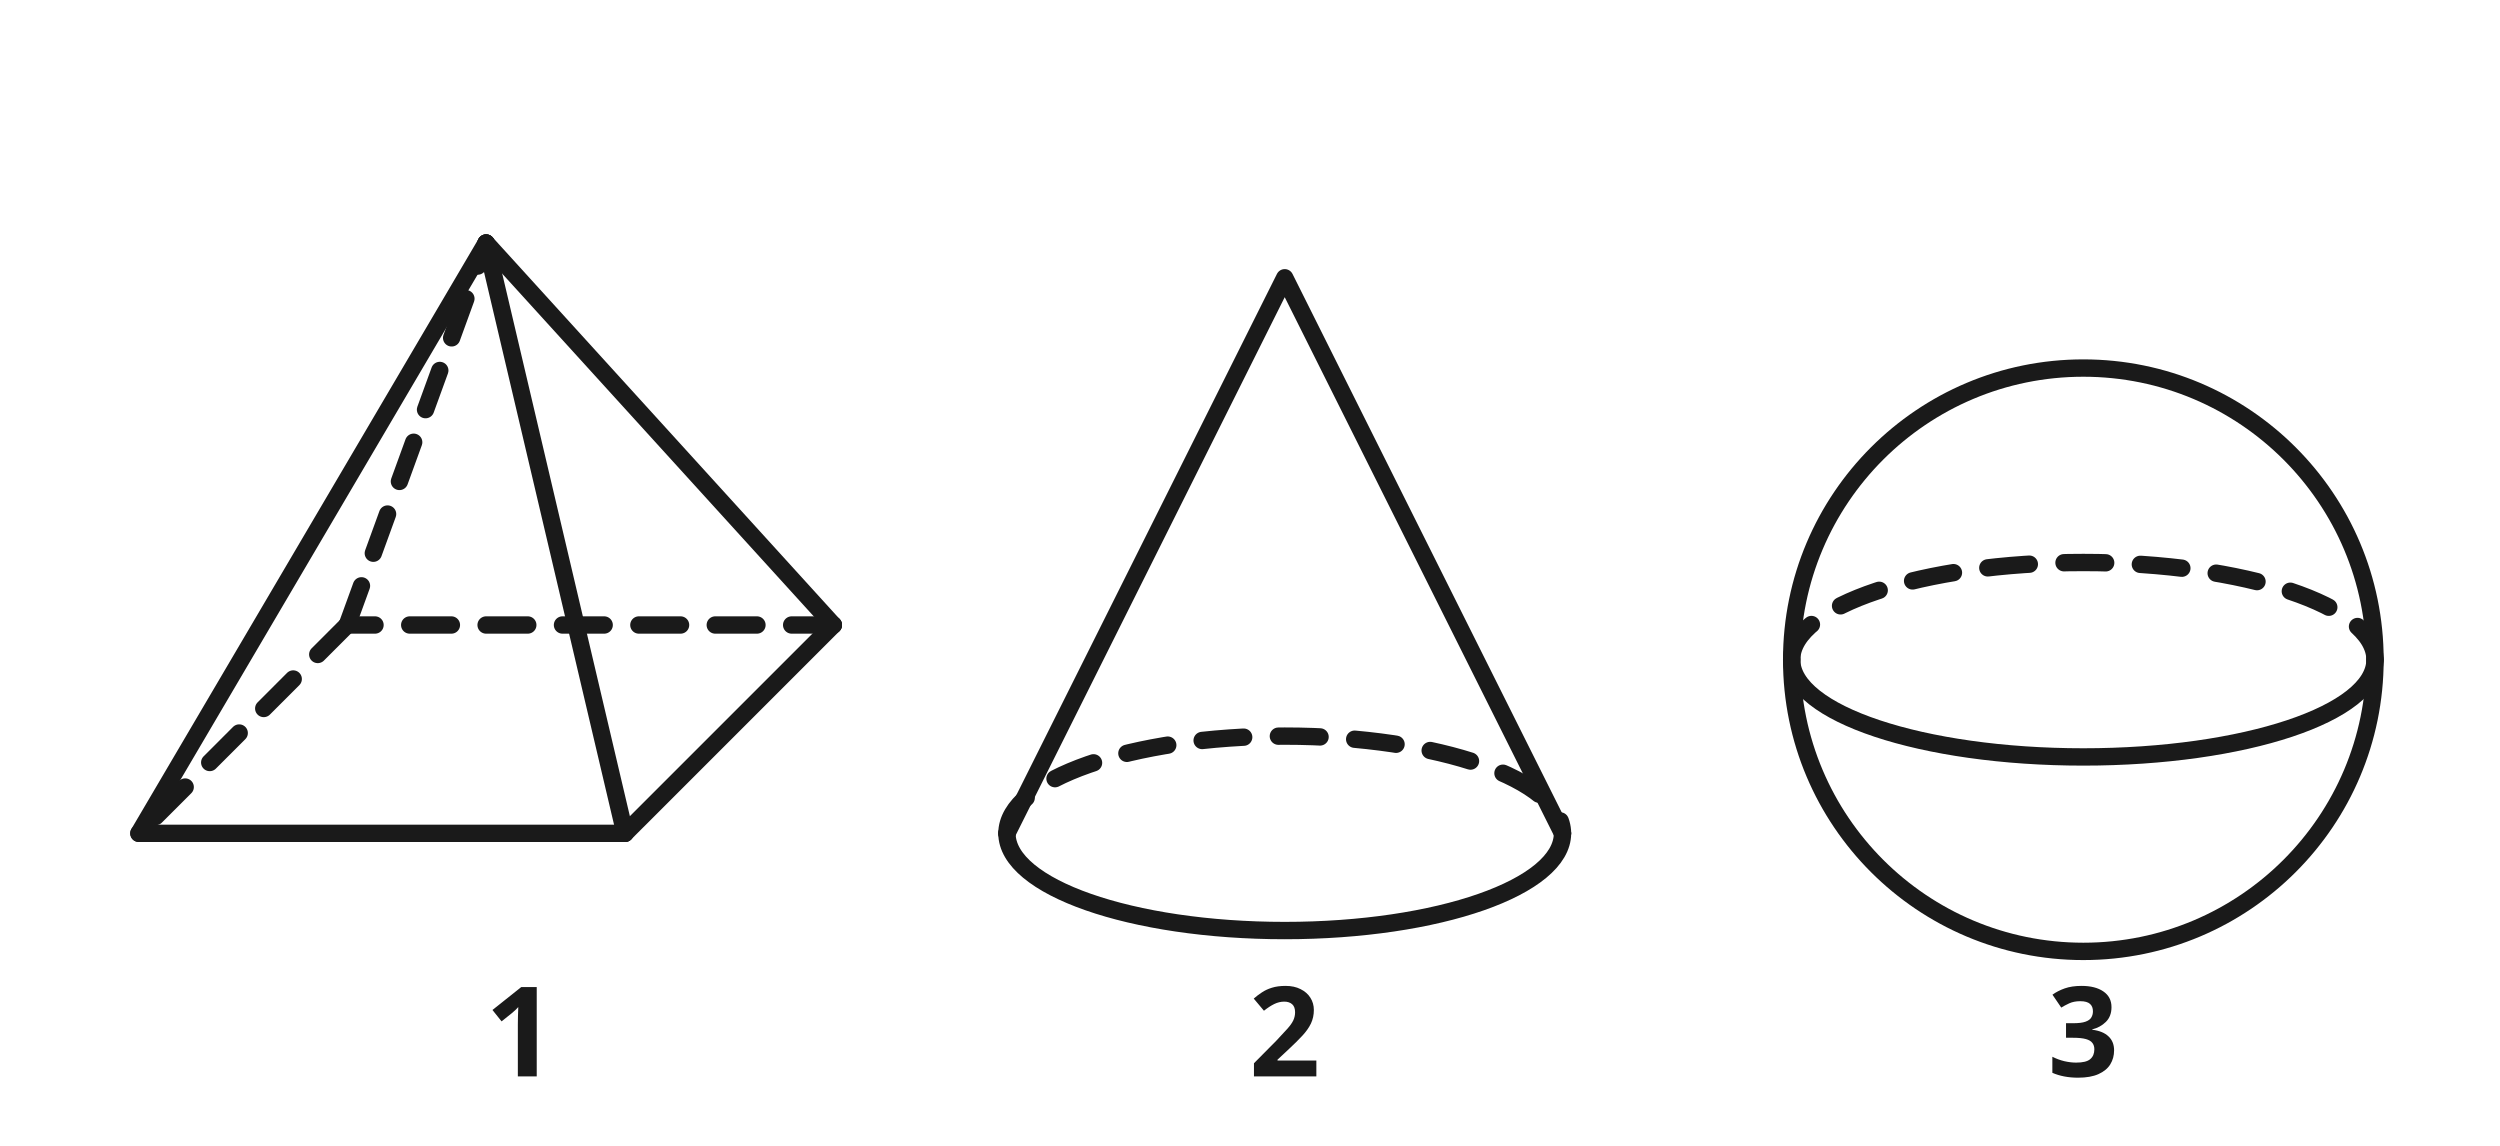
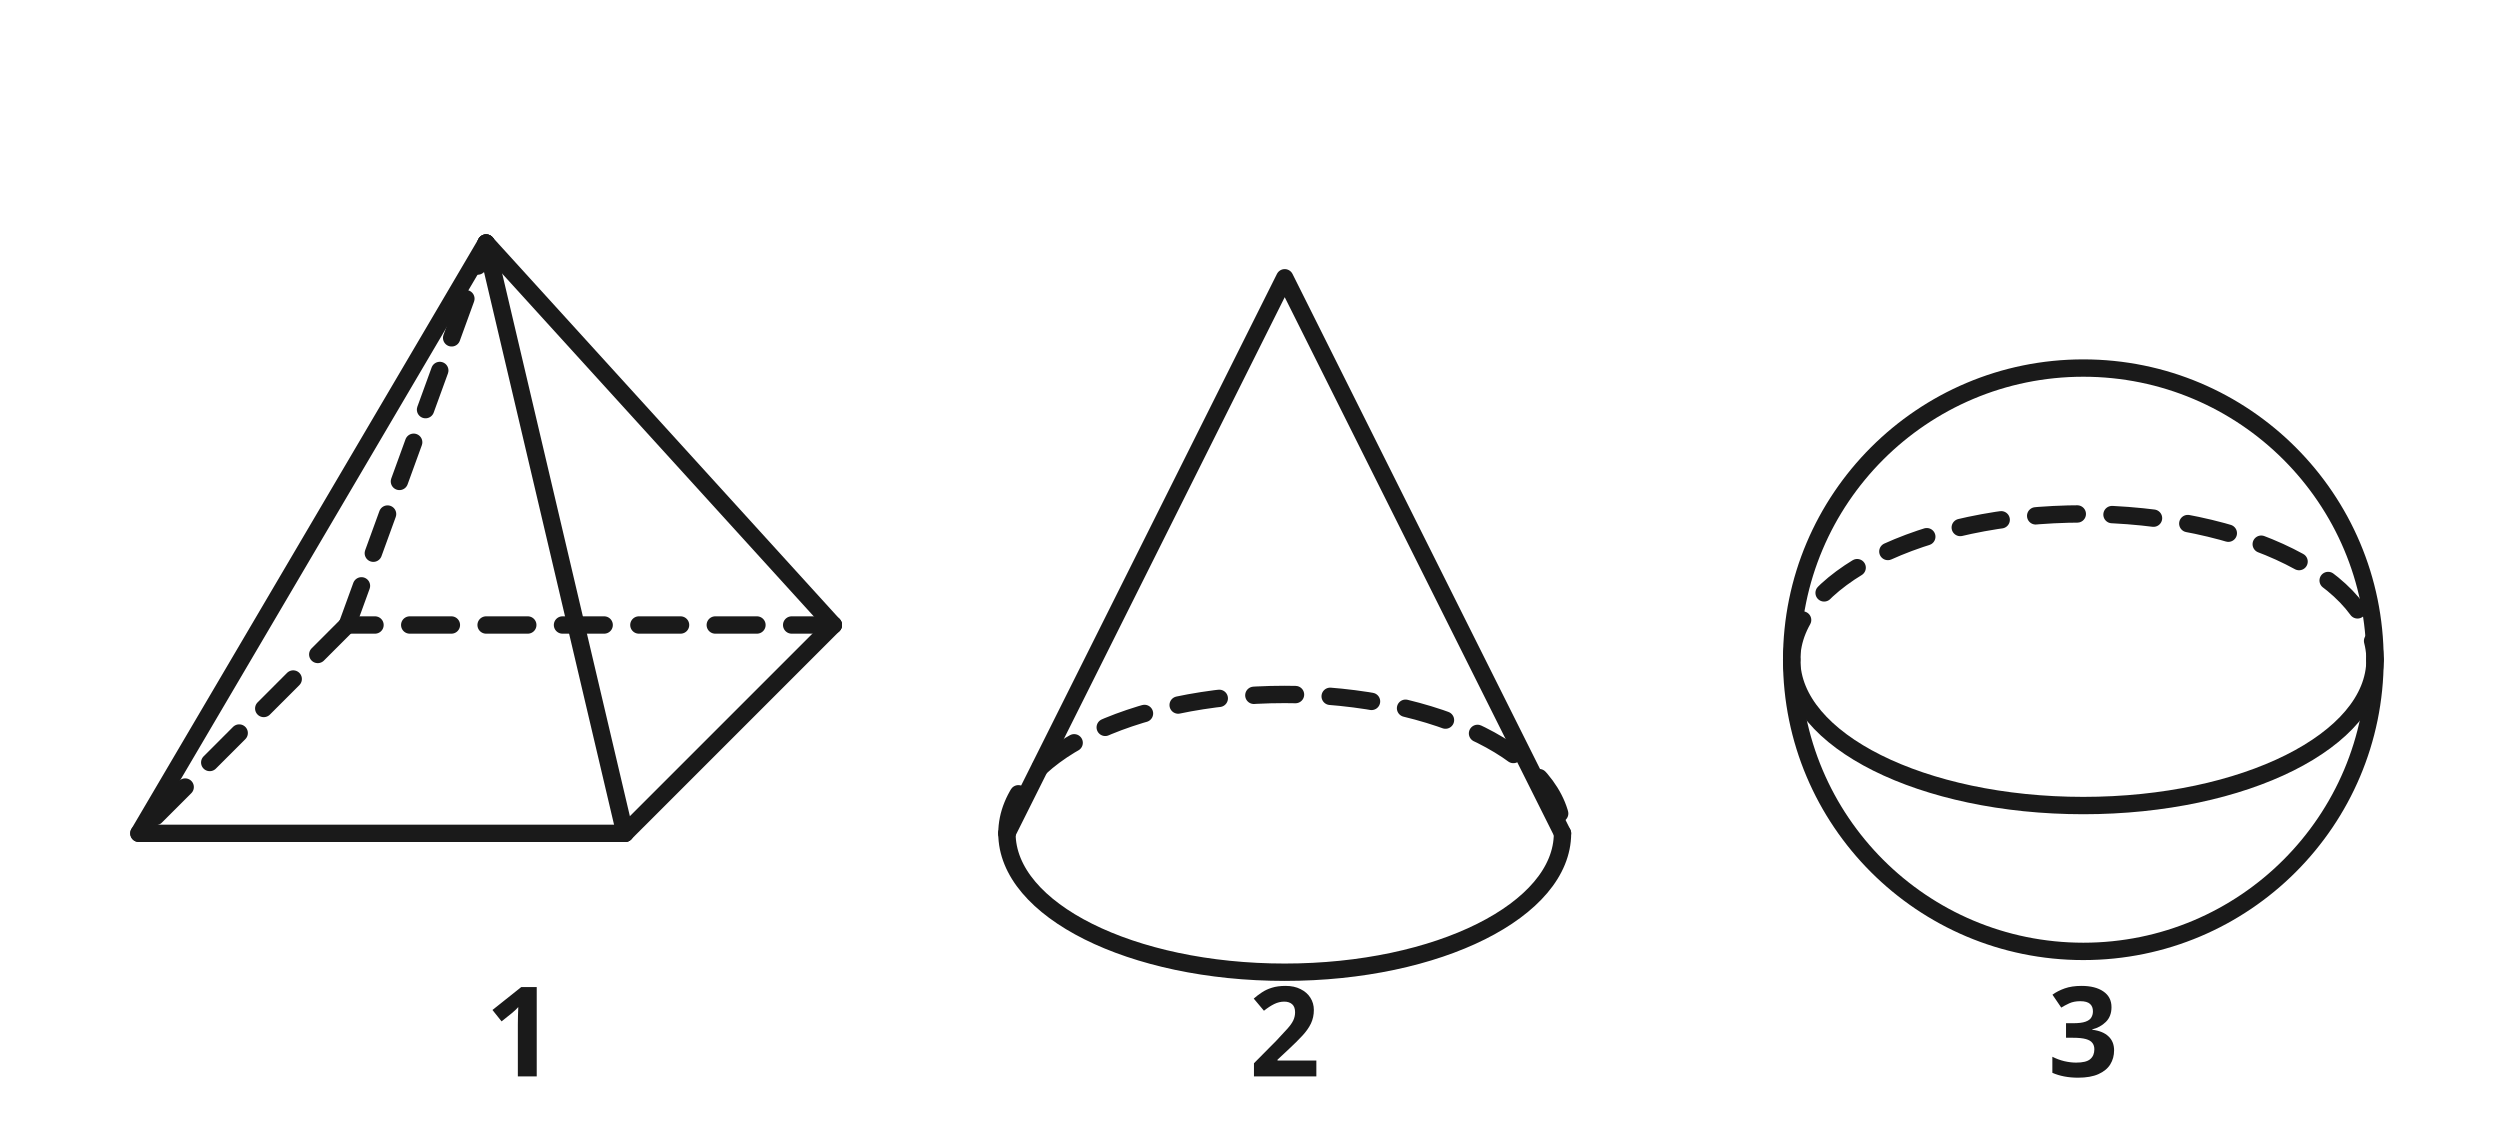
<svg xmlns="http://www.w3.org/2000/svg" viewBox="0 0 360 165" width="360" role="img" aria-label="Drei Körper im Schrägbild, nummeriert: 1 eine Pyramide mit einem Rechteck als Grundfläche, 2 ein Kegel, 3 eine Kugel mit einem eingezeichneten Äquator">
  <polyline points="20.0,120.0 90.0,120.0" stroke="#1a1a1a" stroke-width="2.5" stroke-linecap="round" stroke-linejoin="round" fill="none" />
  <polyline points="90.0,120.0 120.0,90.0" stroke="#1a1a1a" stroke-width="2.5" stroke-linecap="round" stroke-linejoin="round" fill="none" />
  <polyline points="120.0,90.0 50.0,90.0" stroke="#1a1a1a" stroke-width="2.5" stroke-linecap="round" stroke-linejoin="round" fill="none" stroke-dasharray="6 5" />
  <polyline points="50.0,90.0 20.0,120.0" stroke="#1a1a1a" stroke-width="2.5" stroke-linecap="round" stroke-linejoin="round" fill="none" stroke-dasharray="6 5" />
  <polyline points="20.0,120.0 70.0,35.0" stroke="#1a1a1a" stroke-width="2.5" stroke-linecap="round" stroke-linejoin="round" fill="none" />
  <polyline points="90.0,120.0 70.0,35.0" stroke="#1a1a1a" stroke-width="2.5" stroke-linecap="round" stroke-linejoin="round" fill="none" />
  <polyline points="120.0,90.0 70.0,35.0" stroke="#1a1a1a" stroke-width="2.5" stroke-linecap="round" stroke-linejoin="round" fill="none" />
  <polyline points="50.0,90.0 70.0,35.0" stroke="#1a1a1a" stroke-width="2.5" stroke-linecap="round" stroke-linejoin="round" fill="none" stroke-dasharray="6 5" />
  <text x="75" y="155" font-family="sans-serif" font-size="18" font-weight="700" fill="#1a1a1a" text-anchor="middle">1</text>
-   <path d="M145,120 A40,14 0 0 0 225,120" stroke="#1a1a1a" stroke-width="2.5" stroke-linecap="round" stroke-linejoin="round" fill="none" />
-   <path d="M145,120 A40,14 0 0 1 225,120" stroke="#1a1a1a" stroke-width="2.5" stroke-linecap="round" stroke-linejoin="round" fill="none" stroke-dasharray="6 5" />
+   <path d="M145,120 A40,20 0 0 0 225,120" stroke="#1a1a1a" stroke-width="2.5" stroke-linecap="round" stroke-linejoin="round" fill="none" />
+   <path d="M145,120 A40,20 0 0 1 225,120" stroke="#1a1a1a" stroke-width="2.5" stroke-linecap="round" stroke-linejoin="round" fill="none" stroke-dasharray="6 5" />
  <polyline points="145.0,120.0 185.0,40.0 225.0,120.0" stroke="#1a1a1a" stroke-width="2.5" stroke-linecap="round" stroke-linejoin="round" fill="none" />
  <text x="185" y="155" font-family="sans-serif" font-size="18" font-weight="700" fill="#1a1a1a" text-anchor="middle">2</text>
  <circle cx="300" cy="95" r="42" stroke="#1a1a1a" stroke-width="2.5" stroke-linecap="round" stroke-linejoin="round" fill="none" />
-   <path d="M258,95 A42,14.0 0 0 0 342,95" stroke="#1a1a1a" stroke-width="2.5" stroke-linecap="round" stroke-linejoin="round" fill="none" />
-   <path d="M258,95 A42,14.0 0 0 1 342,95" stroke="#1a1a1a" stroke-width="2.5" stroke-linecap="round" stroke-linejoin="round" fill="none" stroke-dasharray="6 5" />
+   <path d="M258,95 A42,21.0 0 0 0 342,95" stroke="#1a1a1a" stroke-width="2.5" stroke-linecap="round" stroke-linejoin="round" fill="none" />
+   <path d="M258,95 A42,21.0 0 0 1 342,95" stroke="#1a1a1a" stroke-width="2.5" stroke-linecap="round" stroke-linejoin="round" fill="none" stroke-dasharray="6 5" />
  <text x="300" y="155" font-family="sans-serif" font-size="18" font-weight="700" fill="#1a1a1a" text-anchor="middle">3</text>
</svg>
